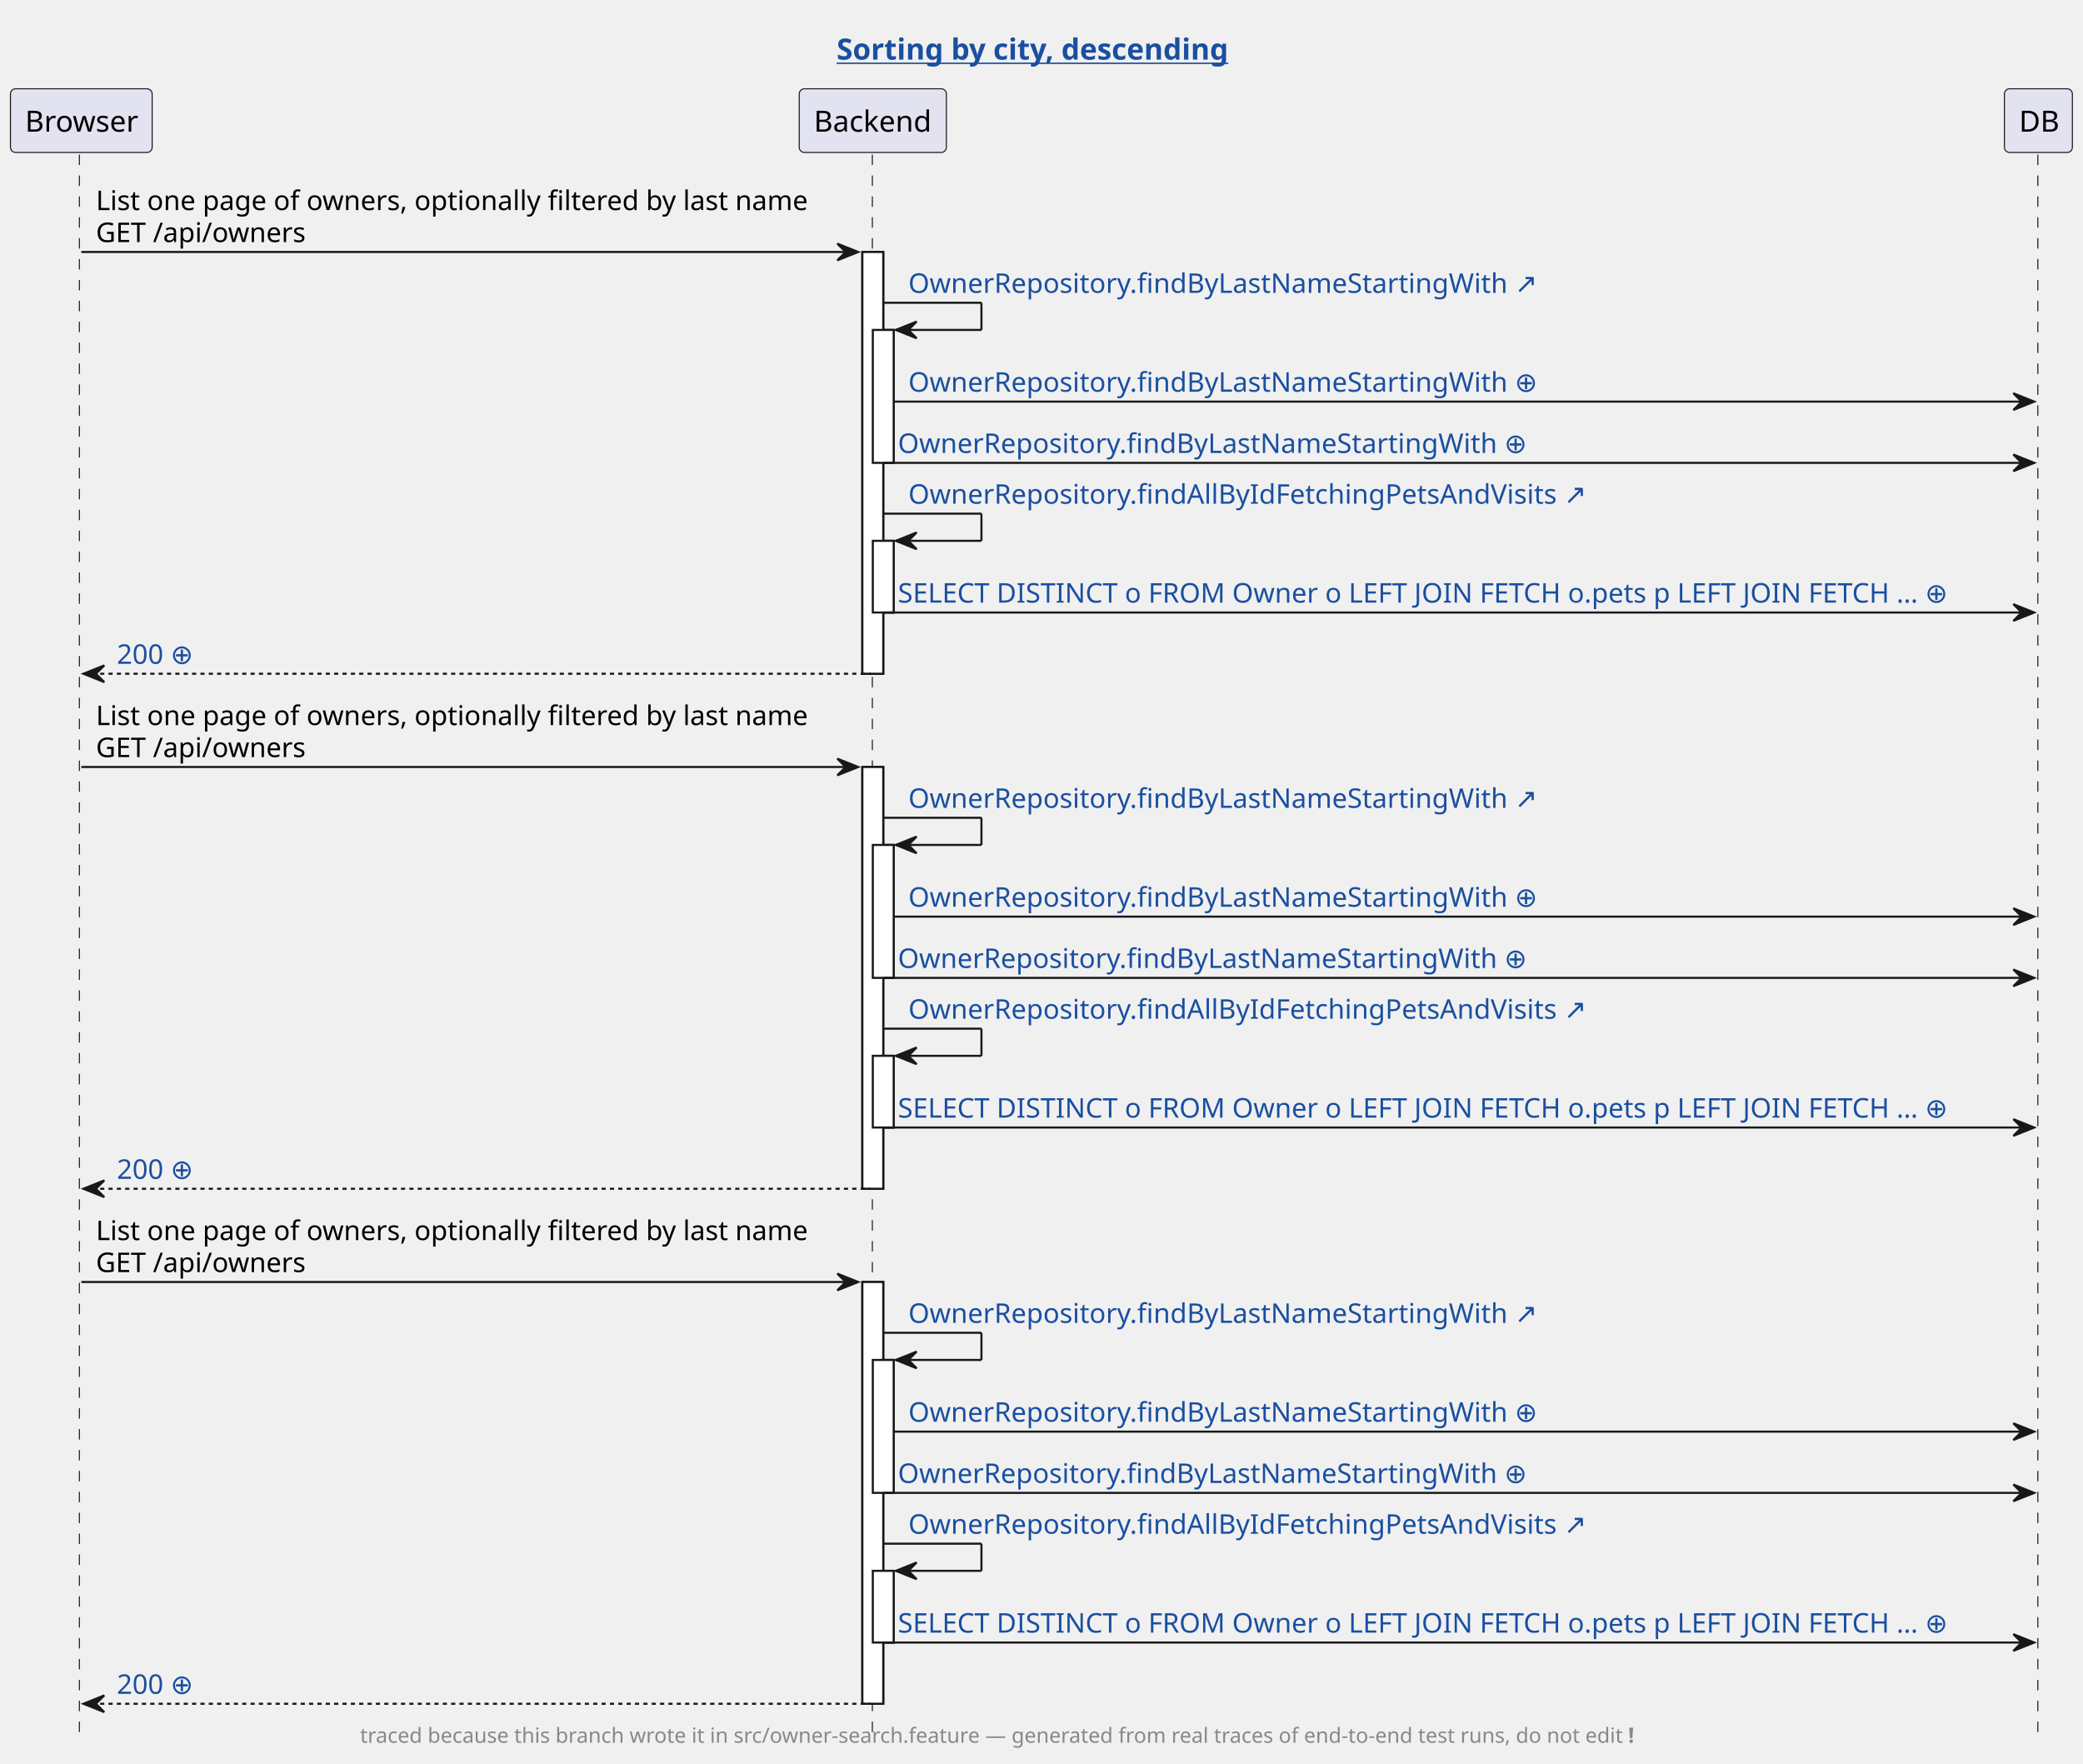
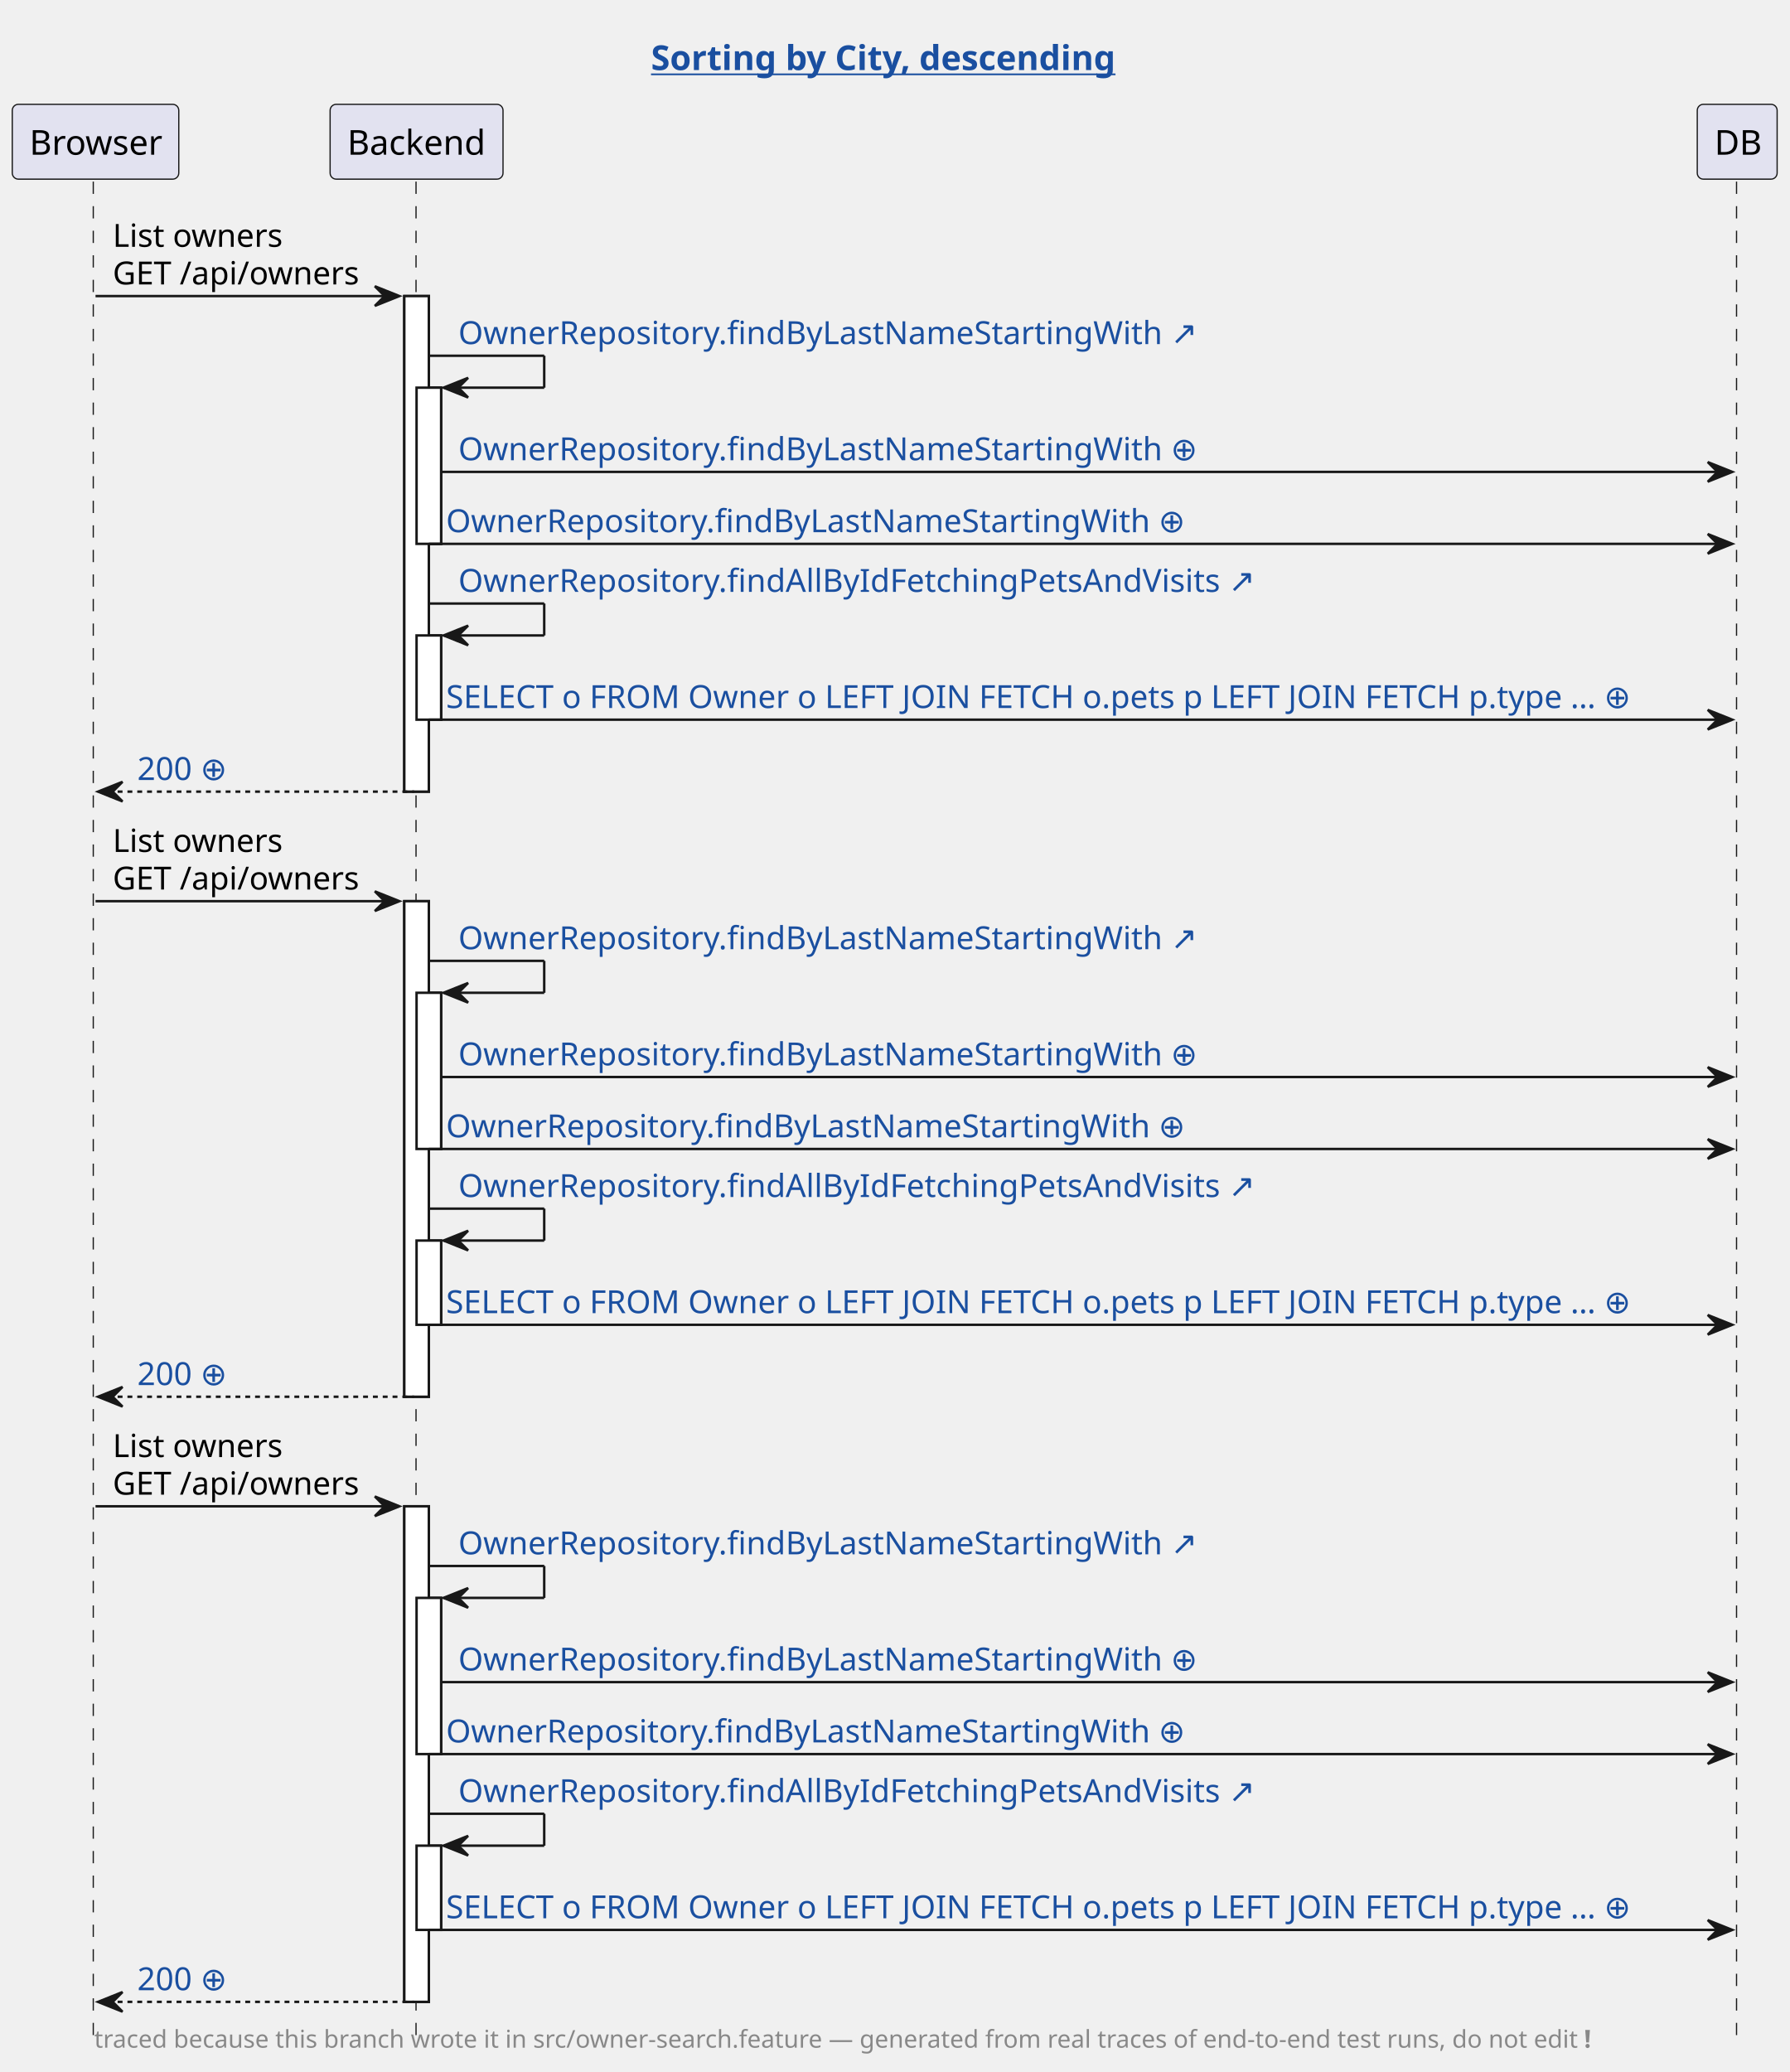
- <svg xmlns="http://www.w3.org/2000/svg" xmlns:xlink="http://www.w3.org/1999/xlink" contentStyleType="text/css" data-diagram-type="SEQUENCE" height="844px" preserveAspectRatio="none" style="width:997px;height:844px;background:#FFFFFF;" version="1.1" viewBox="0 0 997 844" width="997px" zoomAndPan="magnify">
+ <svg xmlns="http://www.w3.org/2000/svg" xmlns:xlink="http://www.w3.org/1999/xlink" contentStyleType="text/css" data-diagram-type="SEQUENCE" height="844px" preserveAspectRatio="none" style="width:729px;height:844px;background:#FFFFFF;" version="1.1" viewBox="0 0 729 844" width="729px" zoomAndPan="magnify">
  <defs />
  <g>
    <a href="src://petclinic-test/src/owner-search.feature:38" target="_top" title="Click to open the test" xlink:actuate="onRequest" xlink:href="src://petclinic-test/src/owner-search.feature:38" xlink:show="new" xlink:title="Click to open the test" xlink:type="simple">
-       <text fill="#1A4FA0" font-family="sans-serif" font-size="14" font-weight="bold" lengthAdjust="spacing" text-decoration="underline" textLength="195.043" x="400.44" y="28.535">Sorting by city, descending</text>
+       <text fill="#1A4FA0" font-family="sans-serif" font-size="14" font-weight="bold" lengthAdjust="spacing" text-decoration="underline" textLength="197.565" x="265.206" y="28.535">Sorting by City, descending</text>
    </a>
    <g>
-       <rect fill="#FFFFFF" height="201.863" style="stroke:#181818;stroke-width:1;" width="10" x="412.757" y="120.598" />
-     </g>
-     <g>
-       <rect fill="#FFFFFF" height="63.621" style="stroke:#181818;stroke-width:1;" width="10" x="417.757" y="157.908" />
-     </g>
-     <g>
-       <rect fill="#FFFFFF" height="34.31" style="stroke:#181818;stroke-width:1;" width="10" x="417.757" y="258.84" />
-     </g>
-     <g>
-       <rect fill="#FFFFFF" height="201.863" style="stroke:#181818;stroke-width:1;" width="10" x="412.757" y="367.082" />
-     </g>
-     <g>
-       <rect fill="#FFFFFF" height="63.621" style="stroke:#181818;stroke-width:1;" width="10" x="417.757" y="404.393" />
-     </g>
-     <g>
-       <rect fill="#FFFFFF" height="34.31" style="stroke:#181818;stroke-width:1;" width="10" x="417.757" y="505.324" />
-     </g>
-     <g>
-       <rect fill="#FFFFFF" height="201.863" style="stroke:#181818;stroke-width:1;" width="10" x="412.757" y="613.566" />
-     </g>
-     <g>
-       <rect fill="#FFFFFF" height="63.621" style="stroke:#181818;stroke-width:1;" width="10" x="417.757" y="650.877" />
-     </g>
-     <g>
-       <rect fill="#FFFFFF" height="34.31" style="stroke:#181818;stroke-width:1;" width="10" x="417.757" y="751.809" />
+       <rect fill="#FFFFFF" height="201.863" style="stroke:#181818;stroke-width:1;" width="10" x="164.703" y="120.598" />
+     </g>
+     <g>
+       <rect fill="#FFFFFF" height="63.621" style="stroke:#181818;stroke-width:1;" width="10" x="169.703" y="157.908" />
+     </g>
+     <g>
+       <rect fill="#FFFFFF" height="34.31" style="stroke:#181818;stroke-width:1;" width="10" x="169.703" y="258.84" />
+     </g>
+     <g>
+       <rect fill="#FFFFFF" height="201.863" style="stroke:#181818;stroke-width:1;" width="10" x="164.703" y="367.082" />
+     </g>
+     <g>
+       <rect fill="#FFFFFF" height="63.621" style="stroke:#181818;stroke-width:1;" width="10" x="169.703" y="404.393" />
+     </g>
+     <g>
+       <rect fill="#FFFFFF" height="34.31" style="stroke:#181818;stroke-width:1;" width="10" x="169.703" y="505.324" />
+     </g>
+     <g>
+       <rect fill="#FFFFFF" height="201.863" style="stroke:#181818;stroke-width:1;" width="10" x="164.703" y="613.566" />
+     </g>
+     <g>
+       <rect fill="#FFFFFF" height="63.621" style="stroke:#181818;stroke-width:1;" width="10" x="169.703" y="650.877" />
+     </g>
+     <g>
+       <rect fill="#FFFFFF" height="34.31" style="stroke:#181818;stroke-width:1;" width="10" x="169.703" y="751.809" />
    </g>
    <g class="participant-lifeline" data-entity-uid="part1" data-qualified-name="Browser" id="part1-lifeline">
      <g>
        <rect fill="#000000" fill-opacity="0" height="759.453" width="8" x="34.916" y="73.977" />
        <line style="stroke:#181818;stroke-width:0.5;stroke-dasharray:5,5;" x1="38" x2="38" y1="73.977" y2="833.43" />
      </g>
    </g>
    <g class="participant-lifeline" data-entity-uid="part2" data-qualified-name="Backend" id="part2-lifeline">
      <g>
-         <rect fill="#000000" fill-opacity="0" height="759.453" width="8" x="413.757" y="73.977" />
-         <line style="stroke:#181818;stroke-width:0.5;stroke-dasharray:5,5;" x1="417.538" x2="417.538" y1="73.977" y2="833.43" />
+         <rect fill="#000000" fill-opacity="0" height="759.453" width="8" x="165.703" y="73.977" />
+         <line style="stroke:#181818;stroke-width:0.5;stroke-dasharray:5,5;" x1="169.484" x2="169.484" y1="73.977" y2="833.43" />
      </g>
    </g>
    <g class="participant-lifeline" data-entity-uid="part3" data-qualified-name="DB" id="part3-lifeline">
      <g>
-         <rect fill="#000000" fill-opacity="0" height="759.453" width="8" x="971.654" y="73.977" />
-         <line style="stroke:#181818;stroke-width:0.5;stroke-dasharray:5,5;" x1="975.385" x2="975.385" y1="73.977" y2="833.43" />
+         <rect fill="#000000" fill-opacity="0" height="759.453" width="8" x="703.707" y="73.977" />
+         <line style="stroke:#181818;stroke-width:0.5;stroke-dasharray:5,5;" x1="707.438" x2="707.438" y1="73.977" y2="833.43" />
      </g>
    </g>
    <g class="participant participant-head" data-entity-uid="part1" data-qualified-name="Browser" id="part1-head">
      <rect fill="#E2E2F0" height="30.488" rx="2.5" ry="2.5" style="stroke:#181818;stroke-width:0.5;" width="67.833" x="5" y="42.488" />
      <text fill="#000000" font-family="sans-serif" font-size="14" lengthAdjust="spacing" textLength="53.833" x="12" y="63.023">Browser</text>
    </g>
    <g class="participant participant-head" data-entity-uid="part2" data-qualified-name="Backend" id="part2-head">
-       <rect fill="#E2E2F0" height="30.488" rx="2.5" ry="2.5" style="stroke:#181818;stroke-width:0.5;" width="70.438" x="382.538" y="42.488" />
-       <text fill="#000000" font-family="sans-serif" font-size="14" lengthAdjust="spacing" textLength="56.438" x="389.538" y="63.023">Backend</text>
+       <rect fill="#E2E2F0" height="30.488" rx="2.5" ry="2.5" style="stroke:#181818;stroke-width:0.5;" width="70.438" x="134.484" y="42.488" />
+       <text fill="#000000" font-family="sans-serif" font-size="14" lengthAdjust="spacing" textLength="56.438" x="141.484" y="63.023">Backend</text>
    </g>
    <g class="participant participant-head" data-entity-uid="part3" data-qualified-name="DB" id="part3-head">
-       <rect fill="#E2E2F0" height="30.488" rx="2.5" ry="2.5" style="stroke:#181818;stroke-width:0.5;" width="32.539" x="959.385" y="42.488" />
-       <text fill="#000000" font-family="sans-serif" font-size="14" lengthAdjust="spacing" textLength="18.539" x="966.385" y="63.023">DB</text>
-     </g>
-     <g>
-       <rect fill="#FFFFFF" height="201.863" style="stroke:#181818;stroke-width:1;" width="10" x="412.757" y="120.598" />
-     </g>
-     <g>
-       <rect fill="#FFFFFF" height="63.621" style="stroke:#181818;stroke-width:1;" width="10" x="417.757" y="157.908" />
-     </g>
-     <g>
-       <rect fill="#FFFFFF" height="34.31" style="stroke:#181818;stroke-width:1;" width="10" x="417.757" y="258.84" />
-     </g>
-     <g>
-       <rect fill="#FFFFFF" height="201.863" style="stroke:#181818;stroke-width:1;" width="10" x="412.757" y="367.082" />
-     </g>
-     <g>
-       <rect fill="#FFFFFF" height="63.621" style="stroke:#181818;stroke-width:1;" width="10" x="417.757" y="404.393" />
-     </g>
-     <g>
-       <rect fill="#FFFFFF" height="34.31" style="stroke:#181818;stroke-width:1;" width="10" x="417.757" y="505.324" />
-     </g>
-     <g>
-       <rect fill="#FFFFFF" height="201.863" style="stroke:#181818;stroke-width:1;" width="10" x="412.757" y="613.566" />
-     </g>
-     <g>
-       <rect fill="#FFFFFF" height="63.621" style="stroke:#181818;stroke-width:1;" width="10" x="417.757" y="650.877" />
-     </g>
-     <g>
-       <rect fill="#FFFFFF" height="34.31" style="stroke:#181818;stroke-width:1;" width="10" x="417.757" y="751.809" />
+       <rect fill="#E2E2F0" height="30.488" rx="2.5" ry="2.5" style="stroke:#181818;stroke-width:0.5;" width="32.539" x="691.438" y="42.488" />
+       <text fill="#000000" font-family="sans-serif" font-size="14" lengthAdjust="spacing" textLength="18.539" x="698.438" y="63.023">DB</text>
+     </g>
+     <g>
+       <rect fill="#FFFFFF" height="201.863" style="stroke:#181818;stroke-width:1;" width="10" x="164.703" y="120.598" />
+     </g>
+     <g>
+       <rect fill="#FFFFFF" height="63.621" style="stroke:#181818;stroke-width:1;" width="10" x="169.703" y="157.908" />
+     </g>
+     <g>
+       <rect fill="#FFFFFF" height="34.31" style="stroke:#181818;stroke-width:1;" width="10" x="169.703" y="258.84" />
+     </g>
+     <g>
+       <rect fill="#FFFFFF" height="201.863" style="stroke:#181818;stroke-width:1;" width="10" x="164.703" y="367.082" />
+     </g>
+     <g>
+       <rect fill="#FFFFFF" height="63.621" style="stroke:#181818;stroke-width:1;" width="10" x="169.703" y="404.393" />
+     </g>
+     <g>
+       <rect fill="#FFFFFF" height="34.31" style="stroke:#181818;stroke-width:1;" width="10" x="169.703" y="505.324" />
+     </g>
+     <g>
+       <rect fill="#FFFFFF" height="201.863" style="stroke:#181818;stroke-width:1;" width="10" x="164.703" y="613.566" />
+     </g>
+     <g>
+       <rect fill="#FFFFFF" height="63.621" style="stroke:#181818;stroke-width:1;" width="10" x="169.703" y="650.877" />
+     </g>
+     <g>
+       <rect fill="#FFFFFF" height="34.31" style="stroke:#181818;stroke-width:1;" width="10" x="169.703" y="751.809" />
    </g>
    <g class="message" data-entity-1="part1" data-entity-2="part2" id="msg1">
-       <polygon fill="#181818" points="400.757,116.598,410.757,120.598,400.757,124.598,404.757,120.598" style="stroke:#181818;stroke-width:1;" />
-       <line style="stroke:#181818;stroke-width:1;" x1="38.916" x2="406.757" y1="120.598" y2="120.598" />
-       <text fill="#000000" font-family="sans-serif" font-size="13" lengthAdjust="spacing" textLength="354.84" x="45.916" y="100.545">List one page of owners, optionally filtered by last name</text>
+       <polygon fill="#181818" points="152.703,116.598,162.703,120.598,152.703,124.598,156.703,120.598" style="stroke:#181818;stroke-width:1;" />
+       <line style="stroke:#181818;stroke-width:1;" x1="38.916" x2="158.703" y1="120.598" y2="120.598" />
+       <text fill="#000000" font-family="sans-serif" font-size="13" lengthAdjust="spacing" textLength="71.551" x="45.916" y="100.545">List owners</text>
      <text fill="#000000" font-family="sans-serif" font-size="13" lengthAdjust="spacing" textLength="106.787" x="45.916" y="115.856">GET /api/owners</text>
    </g>
    <g class="message" data-entity-1="part2" data-entity-2="part2" id="msg2">
-       <line style="stroke:#181818;stroke-width:1;" x1="422.757" x2="469.757" y1="144.908" y2="144.908" />
-       <line style="stroke:#181818;stroke-width:1;" x1="469.757" x2="469.757" y1="144.908" y2="157.908" />
-       <line style="stroke:#181818;stroke-width:1;" x1="428.757" x2="469.757" y1="157.908" y2="157.908" />
-       <polygon fill="#181818" points="438.757,153.908,428.757,157.908,438.757,161.908,434.757,157.908" style="stroke:#181818;stroke-width:1;" />
+       <line style="stroke:#181818;stroke-width:1;" x1="174.703" x2="221.703" y1="144.908" y2="144.908" />
+       <line style="stroke:#181818;stroke-width:1;" x1="221.703" x2="221.703" y1="144.908" y2="157.908" />
+       <line style="stroke:#181818;stroke-width:1;" x1="180.703" x2="221.703" y1="157.908" y2="157.908" />
+       <polygon fill="#181818" points="190.703,153.908,180.703,157.908,190.703,161.908,186.703,157.908" style="stroke:#181818;stroke-width:1;" />
      <a href="src://petclinic-backend/src/main/java/victor/training/petclinic/repository/OwnerRepository.java:15" target="_top" title="Click to open OwnerRepository.findByLastNameStartingWith" xlink:actuate="onRequest" xlink:href="src://petclinic-backend/src/main/java/victor/training/petclinic/repository/OwnerRepository.java:15" xlink:show="new" xlink:title="Click to open OwnerRepository.findByLastNameStartingWith" xlink:type="simple">
-         <text fill="#1A4FA0" font-family="sans-serif" font-size="13" lengthAdjust="spacing" textLength="306.731" x="434.757" y="140.166">OwnerRepository.findByLastNameStartingWith ↗</text>
+         <text fill="#1A4FA0" font-family="sans-serif" font-size="13" lengthAdjust="spacing" textLength="306.731" x="186.703" y="140.166">OwnerRepository.findByLastNameStartingWith ↗</text>
      </a>
    </g>
    <g class="message" data-entity-1="part2" data-entity-2="part3" id="msg3">
-       <polygon fill="#181818" points="963.654,188.219,973.654,192.219,963.654,196.219,967.654,192.219" style="stroke:#181818;stroke-width:1;" />
-       <line style="stroke:#181818;stroke-width:1;" x1="427.757" x2="969.654" y1="192.219" y2="192.219" />
+       <polygon fill="#181818" points="695.707,188.219,705.707,192.219,695.707,196.219,699.707,192.219" style="stroke:#181818;stroke-width:1;" />
+       <line style="stroke:#181818;stroke-width:1;" x1="179.703" x2="701.707" y1="192.219" y2="192.219" />
      <a href="genseq://06lhb5c" target="_top" title="Click for the statement behind this call" xlink:actuate="onRequest" xlink:href="genseq://06lhb5c" xlink:show="new" xlink:title="Click for the statement behind this call" xlink:type="simple">
-         <text fill="#1A4FA0" font-family="sans-serif" font-size="13" lengthAdjust="spacing" textLength="303.139" x="434.757" y="187.477">OwnerRepository.findByLastNameStartingWith ⊕</text>
+         <text fill="#1A4FA0" font-family="sans-serif" font-size="13" lengthAdjust="spacing" textLength="303.139" x="186.703" y="187.477">OwnerRepository.findByLastNameStartingWith ⊕</text>
      </a>
    </g>
    <g class="message" data-entity-1="part2" data-entity-2="part3" id="msg4">
-       <polygon fill="#181818" points="963.654,217.529,973.654,221.529,963.654,225.529,967.654,221.529" style="stroke:#181818;stroke-width:1;" />
-       <line style="stroke:#181818;stroke-width:1;" x1="422.757" x2="969.654" y1="221.529" y2="221.529" />
+       <polygon fill="#181818" points="695.707,217.529,705.707,221.529,695.707,225.529,699.707,221.529" style="stroke:#181818;stroke-width:1;" />
+       <line style="stroke:#181818;stroke-width:1;" x1="174.703" x2="701.707" y1="221.529" y2="221.529" />
      <a href="genseq://0rcs8yy" target="_top" title="Click for the statement behind this call" xlink:actuate="onRequest" xlink:href="genseq://0rcs8yy" xlink:show="new" xlink:title="Click for the statement behind this call" xlink:type="simple">
-         <text fill="#1A4FA0" font-family="sans-serif" font-size="13" lengthAdjust="spacing" textLength="303.139" x="429.757" y="216.787">OwnerRepository.findByLastNameStartingWith ⊕</text>
+         <text fill="#1A4FA0" font-family="sans-serif" font-size="13" lengthAdjust="spacing" textLength="303.139" x="181.703" y="216.787">OwnerRepository.findByLastNameStartingWith ⊕</text>
      </a>
    </g>
    <g class="message" data-entity-1="part2" data-entity-2="part2" id="msg5">
-       <line style="stroke:#181818;stroke-width:1;" x1="422.757" x2="469.757" y1="245.84" y2="245.84" />
-       <line style="stroke:#181818;stroke-width:1;" x1="469.757" x2="469.757" y1="245.84" y2="258.84" />
-       <line style="stroke:#181818;stroke-width:1;" x1="428.757" x2="469.757" y1="258.84" y2="258.84" />
-       <polygon fill="#181818" points="438.757,254.84,428.757,258.84,438.757,262.84,434.757,258.84" style="stroke:#181818;stroke-width:1;" />
-       <a href="src://petclinic-backend/src/main/java/victor/training/petclinic/repository/OwnerRepository.java:24" target="_top" title="Click to open OwnerRepository.findAllByIdFetchingPetsAndVisits" xlink:actuate="onRequest" xlink:href="src://petclinic-backend/src/main/java/victor/training/petclinic/repository/OwnerRepository.java:24" xlink:show="new" xlink:title="Click to open OwnerRepository.findAllByIdFetchingPetsAndVisits" xlink:type="simple">
-         <text fill="#1A4FA0" font-family="sans-serif" font-size="13" lengthAdjust="spacing" textLength="335.416" x="434.757" y="241.098">OwnerRepository.findAllByIdFetchingPetsAndVisits ↗</text>
+       <line style="stroke:#181818;stroke-width:1;" x1="174.703" x2="221.703" y1="245.84" y2="245.84" />
+       <line style="stroke:#181818;stroke-width:1;" x1="221.703" x2="221.703" y1="245.84" y2="258.84" />
+       <line style="stroke:#181818;stroke-width:1;" x1="180.703" x2="221.703" y1="258.84" y2="258.84" />
+       <polygon fill="#181818" points="190.703,254.84,180.703,258.84,190.703,262.84,186.703,258.84" style="stroke:#181818;stroke-width:1;" />
+       <a href="src://petclinic-backend/src/main/java/victor/training/petclinic/repository/OwnerRepository.java:26" target="_top" title="Click to open OwnerRepository.findAllByIdFetchingPetsAndVisits" xlink:actuate="onRequest" xlink:href="src://petclinic-backend/src/main/java/victor/training/petclinic/repository/OwnerRepository.java:26" xlink:show="new" xlink:title="Click to open OwnerRepository.findAllByIdFetchingPetsAndVisits" xlink:type="simple">
+         <text fill="#1A4FA0" font-family="sans-serif" font-size="13" lengthAdjust="spacing" textLength="335.416" x="186.703" y="241.098">OwnerRepository.findAllByIdFetchingPetsAndVisits ↗</text>
      </a>
    </g>
    <g class="message" data-entity-1="part2" data-entity-2="part3" id="msg6">
-       <polygon fill="#181818" points="963.654,289.15,973.654,293.15,963.654,297.15,967.654,293.15" style="stroke:#181818;stroke-width:1;" />
-       <line style="stroke:#181818;stroke-width:1;" x1="422.757" x2="969.654" y1="293.15" y2="293.15" />
-       <a href="genseq://1cn3tpo" target="_top" title="Click for the statement behind this call" xlink:actuate="onRequest" xlink:href="genseq://1cn3tpo" xlink:show="new" xlink:title="Click for the statement behind this call" xlink:type="simple">
-         <text fill="#1A4FA0" font-family="sans-serif" font-size="13" lengthAdjust="spacing" textLength="523.898" x="429.757" y="288.408">SELECT DISTINCT o FROM Owner o LEFT JOIN FETCH o.pets p LEFT JOIN FETCH … ⊕</text>
+       <polygon fill="#181818" points="695.707,289.15,705.707,293.15,695.707,297.15,699.707,293.15" style="stroke:#181818;stroke-width:1;" />
+       <line style="stroke:#181818;stroke-width:1;" x1="174.703" x2="701.707" y1="293.15" y2="293.15" />
+       <a href="genseq://075m496" target="_top" title="Click for the statement behind this call" xlink:actuate="onRequest" xlink:href="genseq://075m496" xlink:show="new" xlink:title="Click for the statement behind this call" xlink:type="simple">
+         <text fill="#1A4FA0" font-family="sans-serif" font-size="13" lengthAdjust="spacing" textLength="504.004" x="181.703" y="288.408">SELECT o FROM Owner o LEFT JOIN FETCH o.pets p LEFT JOIN FETCH p.type … ⊕</text>
      </a>
    </g>
    <g class="message" data-entity-1="part2" data-entity-2="part1" id="msg7">
      <polygon fill="#181818" points="49.916,318.461,39.916,322.461,49.916,326.461,45.916,322.461" style="stroke:#181818;stroke-width:1;" />
-       <line style="stroke:#181818;stroke-width:1;stroke-dasharray:2,2;" x1="43.916" x2="416.757" y1="322.461" y2="322.461" />
-       <a href="genseq://063qnos" target="_top" title="Click for this call’s JSON body" xlink:actuate="onRequest" xlink:href="genseq://063qnos" xlink:show="new" xlink:title="Click for this call’s JSON body" xlink:type="simple">
+       <line style="stroke:#181818;stroke-width:1;stroke-dasharray:2,2;" x1="43.916" x2="168.703" y1="322.461" y2="322.461" />
+       <a href="genseq://0zske0a" target="_top" title="Click for this call’s JSON body" xlink:actuate="onRequest" xlink:href="genseq://0zske0a" xlink:show="new" xlink:title="Click for this call’s JSON body" xlink:type="simple">
        <text fill="#1A4FA0" font-family="sans-serif" font-size="13" lengthAdjust="spacing" textLength="38.181" x="55.916" y="317.719">200 ⊕</text>
      </a>
    </g>
    <g class="message" data-entity-1="part1" data-entity-2="part2" id="msg8">
-       <polygon fill="#181818" points="400.757,363.082,410.757,367.082,400.757,371.082,404.757,367.082" style="stroke:#181818;stroke-width:1;" />
-       <line style="stroke:#181818;stroke-width:1;" x1="38.916" x2="406.757" y1="367.082" y2="367.082" />
-       <text fill="#000000" font-family="sans-serif" font-size="13" lengthAdjust="spacing" textLength="354.84" x="45.916" y="347.029">List one page of owners, optionally filtered by last name</text>
+       <polygon fill="#181818" points="152.703,363.082,162.703,367.082,152.703,371.082,156.703,367.082" style="stroke:#181818;stroke-width:1;" />
+       <line style="stroke:#181818;stroke-width:1;" x1="38.916" x2="158.703" y1="367.082" y2="367.082" />
+       <text fill="#000000" font-family="sans-serif" font-size="13" lengthAdjust="spacing" textLength="71.551" x="45.916" y="347.029">List owners</text>
      <text fill="#000000" font-family="sans-serif" font-size="13" lengthAdjust="spacing" textLength="106.787" x="45.916" y="362.34">GET /api/owners</text>
    </g>
    <g class="message" data-entity-1="part2" data-entity-2="part2" id="msg9">
-       <line style="stroke:#181818;stroke-width:1;" x1="422.757" x2="469.757" y1="391.393" y2="391.393" />
-       <line style="stroke:#181818;stroke-width:1;" x1="469.757" x2="469.757" y1="391.393" y2="404.393" />
-       <line style="stroke:#181818;stroke-width:1;" x1="428.757" x2="469.757" y1="404.393" y2="404.393" />
-       <polygon fill="#181818" points="438.757,400.393,428.757,404.393,438.757,408.393,434.757,404.393" style="stroke:#181818;stroke-width:1;" />
+       <line style="stroke:#181818;stroke-width:1;" x1="174.703" x2="221.703" y1="391.393" y2="391.393" />
+       <line style="stroke:#181818;stroke-width:1;" x1="221.703" x2="221.703" y1="391.393" y2="404.393" />
+       <line style="stroke:#181818;stroke-width:1;" x1="180.703" x2="221.703" y1="404.393" y2="404.393" />
+       <polygon fill="#181818" points="190.703,400.393,180.703,404.393,190.703,408.393,186.703,404.393" style="stroke:#181818;stroke-width:1;" />
      <a href="src://petclinic-backend/src/main/java/victor/training/petclinic/repository/OwnerRepository.java:15" target="_top" title="Click to open OwnerRepository.findByLastNameStartingWith" xlink:actuate="onRequest" xlink:href="src://petclinic-backend/src/main/java/victor/training/petclinic/repository/OwnerRepository.java:15" xlink:show="new" xlink:title="Click to open OwnerRepository.findByLastNameStartingWith" xlink:type="simple">
-         <text fill="#1A4FA0" font-family="sans-serif" font-size="13" lengthAdjust="spacing" textLength="306.731" x="434.757" y="386.65">OwnerRepository.findByLastNameStartingWith ↗</text>
+         <text fill="#1A4FA0" font-family="sans-serif" font-size="13" lengthAdjust="spacing" textLength="306.731" x="186.703" y="386.65">OwnerRepository.findByLastNameStartingWith ↗</text>
      </a>
    </g>
    <g class="message" data-entity-1="part2" data-entity-2="part3" id="msg10">
-       <polygon fill="#181818" points="963.654,434.703,973.654,438.703,963.654,442.703,967.654,438.703" style="stroke:#181818;stroke-width:1;" />
-       <line style="stroke:#181818;stroke-width:1;" x1="427.757" x2="969.654" y1="438.703" y2="438.703" />
+       <polygon fill="#181818" points="695.707,434.703,705.707,438.703,695.707,442.703,699.707,438.703" style="stroke:#181818;stroke-width:1;" />
+       <line style="stroke:#181818;stroke-width:1;" x1="179.703" x2="701.707" y1="438.703" y2="438.703" />
      <a href="genseq://1vgs1oi" target="_top" title="Click for the statement behind this call" xlink:actuate="onRequest" xlink:href="genseq://1vgs1oi" xlink:show="new" xlink:title="Click for the statement behind this call" xlink:type="simple">
-         <text fill="#1A4FA0" font-family="sans-serif" font-size="13" lengthAdjust="spacing" textLength="303.139" x="434.757" y="433.961">OwnerRepository.findByLastNameStartingWith ⊕</text>
+         <text fill="#1A4FA0" font-family="sans-serif" font-size="13" lengthAdjust="spacing" textLength="303.139" x="186.703" y="433.961">OwnerRepository.findByLastNameStartingWith ⊕</text>
      </a>
    </g>
    <g class="message" data-entity-1="part2" data-entity-2="part3" id="msg11">
-       <polygon fill="#181818" points="963.654,464.014,973.654,468.014,963.654,472.014,967.654,468.014" style="stroke:#181818;stroke-width:1;" />
-       <line style="stroke:#181818;stroke-width:1;" x1="422.757" x2="969.654" y1="468.014" y2="468.014" />
+       <polygon fill="#181818" points="695.707,464.014,705.707,468.014,695.707,472.014,699.707,468.014" style="stroke:#181818;stroke-width:1;" />
+       <line style="stroke:#181818;stroke-width:1;" x1="174.703" x2="701.707" y1="468.014" y2="468.014" />
      <a href="genseq://0rcs8yy" target="_top" title="Click for the statement behind this call" xlink:actuate="onRequest" xlink:href="genseq://0rcs8yy" xlink:show="new" xlink:title="Click for the statement behind this call" xlink:type="simple">
-         <text fill="#1A4FA0" font-family="sans-serif" font-size="13" lengthAdjust="spacing" textLength="303.139" x="429.757" y="463.272">OwnerRepository.findByLastNameStartingWith ⊕</text>
+         <text fill="#1A4FA0" font-family="sans-serif" font-size="13" lengthAdjust="spacing" textLength="303.139" x="181.703" y="463.272">OwnerRepository.findByLastNameStartingWith ⊕</text>
      </a>
    </g>
    <g class="message" data-entity-1="part2" data-entity-2="part2" id="msg12">
-       <line style="stroke:#181818;stroke-width:1;" x1="422.757" x2="469.757" y1="492.324" y2="492.324" />
-       <line style="stroke:#181818;stroke-width:1;" x1="469.757" x2="469.757" y1="492.324" y2="505.324" />
-       <line style="stroke:#181818;stroke-width:1;" x1="428.757" x2="469.757" y1="505.324" y2="505.324" />
-       <polygon fill="#181818" points="438.757,501.324,428.757,505.324,438.757,509.324,434.757,505.324" style="stroke:#181818;stroke-width:1;" />
-       <a href="src://petclinic-backend/src/main/java/victor/training/petclinic/repository/OwnerRepository.java:24" target="_top" title="Click to open OwnerRepository.findAllByIdFetchingPetsAndVisits" xlink:actuate="onRequest" xlink:href="src://petclinic-backend/src/main/java/victor/training/petclinic/repository/OwnerRepository.java:24" xlink:show="new" xlink:title="Click to open OwnerRepository.findAllByIdFetchingPetsAndVisits" xlink:type="simple">
-         <text fill="#1A4FA0" font-family="sans-serif" font-size="13" lengthAdjust="spacing" textLength="335.416" x="434.757" y="487.582">OwnerRepository.findAllByIdFetchingPetsAndVisits ↗</text>
+       <line style="stroke:#181818;stroke-width:1;" x1="174.703" x2="221.703" y1="492.324" y2="492.324" />
+       <line style="stroke:#181818;stroke-width:1;" x1="221.703" x2="221.703" y1="492.324" y2="505.324" />
+       <line style="stroke:#181818;stroke-width:1;" x1="180.703" x2="221.703" y1="505.324" y2="505.324" />
+       <polygon fill="#181818" points="190.703,501.324,180.703,505.324,190.703,509.324,186.703,505.324" style="stroke:#181818;stroke-width:1;" />
+       <a href="src://petclinic-backend/src/main/java/victor/training/petclinic/repository/OwnerRepository.java:26" target="_top" title="Click to open OwnerRepository.findAllByIdFetchingPetsAndVisits" xlink:actuate="onRequest" xlink:href="src://petclinic-backend/src/main/java/victor/training/petclinic/repository/OwnerRepository.java:26" xlink:show="new" xlink:title="Click to open OwnerRepository.findAllByIdFetchingPetsAndVisits" xlink:type="simple">
+         <text fill="#1A4FA0" font-family="sans-serif" font-size="13" lengthAdjust="spacing" textLength="335.416" x="186.703" y="487.582">OwnerRepository.findAllByIdFetchingPetsAndVisits ↗</text>
      </a>
    </g>
    <g class="message" data-entity-1="part2" data-entity-2="part3" id="msg13">
-       <polygon fill="#181818" points="963.654,535.635,973.654,539.635,963.654,543.635,967.654,539.635" style="stroke:#181818;stroke-width:1;" />
-       <line style="stroke:#181818;stroke-width:1;" x1="422.757" x2="969.654" y1="539.635" y2="539.635" />
-       <a href="genseq://1ymvmnp" target="_top" title="Click for the statement behind this call" xlink:actuate="onRequest" xlink:href="genseq://1ymvmnp" xlink:show="new" xlink:title="Click for the statement behind this call" xlink:type="simple">
-         <text fill="#1A4FA0" font-family="sans-serif" font-size="13" lengthAdjust="spacing" textLength="523.898" x="429.757" y="534.893">SELECT DISTINCT o FROM Owner o LEFT JOIN FETCH o.pets p LEFT JOIN FETCH … ⊕</text>
+       <polygon fill="#181818" points="695.707,535.635,705.707,539.635,695.707,543.635,699.707,539.635" style="stroke:#181818;stroke-width:1;" />
+       <line style="stroke:#181818;stroke-width:1;" x1="174.703" x2="701.707" y1="539.635" y2="539.635" />
+       <a href="genseq://0osklar" target="_top" title="Click for the statement behind this call" xlink:actuate="onRequest" xlink:href="genseq://0osklar" xlink:show="new" xlink:title="Click for the statement behind this call" xlink:type="simple">
+         <text fill="#1A4FA0" font-family="sans-serif" font-size="13" lengthAdjust="spacing" textLength="504.004" x="181.703" y="534.893">SELECT o FROM Owner o LEFT JOIN FETCH o.pets p LEFT JOIN FETCH p.type … ⊕</text>
      </a>
    </g>
    <g class="message" data-entity-1="part2" data-entity-2="part1" id="msg14">
      <polygon fill="#181818" points="49.916,564.945,39.916,568.945,49.916,572.945,45.916,568.945" style="stroke:#181818;stroke-width:1;" />
-       <line style="stroke:#181818;stroke-width:1;stroke-dasharray:2,2;" x1="43.916" x2="416.757" y1="568.945" y2="568.945" />
-       <a href="genseq://1539r2o" target="_top" title="Click for this call’s JSON body" xlink:actuate="onRequest" xlink:href="genseq://1539r2o" xlink:show="new" xlink:title="Click for this call’s JSON body" xlink:type="simple">
+       <line style="stroke:#181818;stroke-width:1;stroke-dasharray:2,2;" x1="43.916" x2="168.703" y1="568.945" y2="568.945" />
+       <a href="genseq://0oum2s9" target="_top" title="Click for this call’s JSON body" xlink:actuate="onRequest" xlink:href="genseq://0oum2s9" xlink:show="new" xlink:title="Click for this call’s JSON body" xlink:type="simple">
        <text fill="#1A4FA0" font-family="sans-serif" font-size="13" lengthAdjust="spacing" textLength="38.181" x="55.916" y="564.203">200 ⊕</text>
      </a>
    </g>
    <g class="message" data-entity-1="part1" data-entity-2="part2" id="msg15">
-       <polygon fill="#181818" points="400.757,609.566,410.757,613.566,400.757,617.566,404.757,613.566" style="stroke:#181818;stroke-width:1;" />
-       <line style="stroke:#181818;stroke-width:1;" x1="38.916" x2="406.757" y1="613.566" y2="613.566" />
-       <text fill="#000000" font-family="sans-serif" font-size="13" lengthAdjust="spacing" textLength="354.84" x="45.916" y="593.514">List one page of owners, optionally filtered by last name</text>
+       <polygon fill="#181818" points="152.703,609.566,162.703,613.566,152.703,617.566,156.703,613.566" style="stroke:#181818;stroke-width:1;" />
+       <line style="stroke:#181818;stroke-width:1;" x1="38.916" x2="158.703" y1="613.566" y2="613.566" />
+       <text fill="#000000" font-family="sans-serif" font-size="13" lengthAdjust="spacing" textLength="71.551" x="45.916" y="593.514">List owners</text>
      <text fill="#000000" font-family="sans-serif" font-size="13" lengthAdjust="spacing" textLength="106.787" x="45.916" y="608.824">GET /api/owners</text>
    </g>
    <g class="message" data-entity-1="part2" data-entity-2="part2" id="msg16">
-       <line style="stroke:#181818;stroke-width:1;" x1="422.757" x2="469.757" y1="637.877" y2="637.877" />
-       <line style="stroke:#181818;stroke-width:1;" x1="469.757" x2="469.757" y1="637.877" y2="650.877" />
-       <line style="stroke:#181818;stroke-width:1;" x1="428.757" x2="469.757" y1="650.877" y2="650.877" />
-       <polygon fill="#181818" points="438.757,646.877,428.757,650.877,438.757,654.877,434.757,650.877" style="stroke:#181818;stroke-width:1;" />
+       <line style="stroke:#181818;stroke-width:1;" x1="174.703" x2="221.703" y1="637.877" y2="637.877" />
+       <line style="stroke:#181818;stroke-width:1;" x1="221.703" x2="221.703" y1="637.877" y2="650.877" />
+       <line style="stroke:#181818;stroke-width:1;" x1="180.703" x2="221.703" y1="650.877" y2="650.877" />
+       <polygon fill="#181818" points="190.703,646.877,180.703,650.877,190.703,654.877,186.703,650.877" style="stroke:#181818;stroke-width:1;" />
      <a href="src://petclinic-backend/src/main/java/victor/training/petclinic/repository/OwnerRepository.java:15" target="_top" title="Click to open OwnerRepository.findByLastNameStartingWith" xlink:actuate="onRequest" xlink:href="src://petclinic-backend/src/main/java/victor/training/petclinic/repository/OwnerRepository.java:15" xlink:show="new" xlink:title="Click to open OwnerRepository.findByLastNameStartingWith" xlink:type="simple">
-         <text fill="#1A4FA0" font-family="sans-serif" font-size="13" lengthAdjust="spacing" textLength="306.731" x="434.757" y="633.135">OwnerRepository.findByLastNameStartingWith ↗</text>
+         <text fill="#1A4FA0" font-family="sans-serif" font-size="13" lengthAdjust="spacing" textLength="306.731" x="186.703" y="633.135">OwnerRepository.findByLastNameStartingWith ↗</text>
      </a>
    </g>
    <g class="message" data-entity-1="part2" data-entity-2="part3" id="msg17">
-       <polygon fill="#181818" points="963.654,681.188,973.654,685.188,963.654,689.188,967.654,685.188" style="stroke:#181818;stroke-width:1;" />
-       <line style="stroke:#181818;stroke-width:1;" x1="427.757" x2="969.654" y1="685.188" y2="685.188" />
+       <polygon fill="#181818" points="695.707,681.188,705.707,685.188,695.707,689.188,699.707,685.188" style="stroke:#181818;stroke-width:1;" />
+       <line style="stroke:#181818;stroke-width:1;" x1="179.703" x2="701.707" y1="685.188" y2="685.188" />
      <a href="genseq://0dryp8m" target="_top" title="Click for the statement behind this call" xlink:actuate="onRequest" xlink:href="genseq://0dryp8m" xlink:show="new" xlink:title="Click for the statement behind this call" xlink:type="simple">
-         <text fill="#1A4FA0" font-family="sans-serif" font-size="13" lengthAdjust="spacing" textLength="303.139" x="434.757" y="680.445">OwnerRepository.findByLastNameStartingWith ⊕</text>
+         <text fill="#1A4FA0" font-family="sans-serif" font-size="13" lengthAdjust="spacing" textLength="303.139" x="186.703" y="680.445">OwnerRepository.findByLastNameStartingWith ⊕</text>
      </a>
    </g>
    <g class="message" data-entity-1="part2" data-entity-2="part3" id="msg18">
-       <polygon fill="#181818" points="963.654,710.498,973.654,714.498,963.654,718.498,967.654,714.498" style="stroke:#181818;stroke-width:1;" />
-       <line style="stroke:#181818;stroke-width:1;" x1="422.757" x2="969.654" y1="714.498" y2="714.498" />
+       <polygon fill="#181818" points="695.707,710.498,705.707,714.498,695.707,718.498,699.707,714.498" style="stroke:#181818;stroke-width:1;" />
+       <line style="stroke:#181818;stroke-width:1;" x1="174.703" x2="701.707" y1="714.498" y2="714.498" />
      <a href="genseq://0rcs8yy" target="_top" title="Click for the statement behind this call" xlink:actuate="onRequest" xlink:href="genseq://0rcs8yy" xlink:show="new" xlink:title="Click for the statement behind this call" xlink:type="simple">
-         <text fill="#1A4FA0" font-family="sans-serif" font-size="13" lengthAdjust="spacing" textLength="303.139" x="429.757" y="709.756">OwnerRepository.findByLastNameStartingWith ⊕</text>
+         <text fill="#1A4FA0" font-family="sans-serif" font-size="13" lengthAdjust="spacing" textLength="303.139" x="181.703" y="709.756">OwnerRepository.findByLastNameStartingWith ⊕</text>
      </a>
    </g>
    <g class="message" data-entity-1="part2" data-entity-2="part2" id="msg19">
-       <line style="stroke:#181818;stroke-width:1;" x1="422.757" x2="469.757" y1="738.809" y2="738.809" />
-       <line style="stroke:#181818;stroke-width:1;" x1="469.757" x2="469.757" y1="738.809" y2="751.809" />
-       <line style="stroke:#181818;stroke-width:1;" x1="428.757" x2="469.757" y1="751.809" y2="751.809" />
-       <polygon fill="#181818" points="438.757,747.809,428.757,751.809,438.757,755.809,434.757,751.809" style="stroke:#181818;stroke-width:1;" />
-       <a href="src://petclinic-backend/src/main/java/victor/training/petclinic/repository/OwnerRepository.java:24" target="_top" title="Click to open OwnerRepository.findAllByIdFetchingPetsAndVisits" xlink:actuate="onRequest" xlink:href="src://petclinic-backend/src/main/java/victor/training/petclinic/repository/OwnerRepository.java:24" xlink:show="new" xlink:title="Click to open OwnerRepository.findAllByIdFetchingPetsAndVisits" xlink:type="simple">
-         <text fill="#1A4FA0" font-family="sans-serif" font-size="13" lengthAdjust="spacing" textLength="335.416" x="434.757" y="734.066">OwnerRepository.findAllByIdFetchingPetsAndVisits ↗</text>
+       <line style="stroke:#181818;stroke-width:1;" x1="174.703" x2="221.703" y1="738.809" y2="738.809" />
+       <line style="stroke:#181818;stroke-width:1;" x1="221.703" x2="221.703" y1="738.809" y2="751.809" />
+       <line style="stroke:#181818;stroke-width:1;" x1="180.703" x2="221.703" y1="751.809" y2="751.809" />
+       <polygon fill="#181818" points="190.703,747.809,180.703,751.809,190.703,755.809,186.703,751.809" style="stroke:#181818;stroke-width:1;" />
+       <a href="src://petclinic-backend/src/main/java/victor/training/petclinic/repository/OwnerRepository.java:26" target="_top" title="Click to open OwnerRepository.findAllByIdFetchingPetsAndVisits" xlink:actuate="onRequest" xlink:href="src://petclinic-backend/src/main/java/victor/training/petclinic/repository/OwnerRepository.java:26" xlink:show="new" xlink:title="Click to open OwnerRepository.findAllByIdFetchingPetsAndVisits" xlink:type="simple">
+         <text fill="#1A4FA0" font-family="sans-serif" font-size="13" lengthAdjust="spacing" textLength="335.416" x="186.703" y="734.066">OwnerRepository.findAllByIdFetchingPetsAndVisits ↗</text>
      </a>
    </g>
    <g class="message" data-entity-1="part2" data-entity-2="part3" id="msg20">
-       <polygon fill="#181818" points="963.654,782.119,973.654,786.119,963.654,790.119,967.654,786.119" style="stroke:#181818;stroke-width:1;" />
-       <line style="stroke:#181818;stroke-width:1;" x1="422.757" x2="969.654" y1="786.119" y2="786.119" />
-       <a href="genseq://17z3wgk" target="_top" title="Click for the statement behind this call" xlink:actuate="onRequest" xlink:href="genseq://17z3wgk" xlink:show="new" xlink:title="Click for the statement behind this call" xlink:type="simple">
-         <text fill="#1A4FA0" font-family="sans-serif" font-size="13" lengthAdjust="spacing" textLength="523.898" x="429.757" y="781.377">SELECT DISTINCT o FROM Owner o LEFT JOIN FETCH o.pets p LEFT JOIN FETCH … ⊕</text>
+       <polygon fill="#181818" points="695.707,782.119,705.707,786.119,695.707,790.119,699.707,786.119" style="stroke:#181818;stroke-width:1;" />
+       <line style="stroke:#181818;stroke-width:1;" x1="174.703" x2="701.707" y1="786.119" y2="786.119" />
+       <a href="genseq://0zq3lu6" target="_top" title="Click for the statement behind this call" xlink:actuate="onRequest" xlink:href="genseq://0zq3lu6" xlink:show="new" xlink:title="Click for the statement behind this call" xlink:type="simple">
+         <text fill="#1A4FA0" font-family="sans-serif" font-size="13" lengthAdjust="spacing" textLength="504.004" x="181.703" y="781.377">SELECT o FROM Owner o LEFT JOIN FETCH o.pets p LEFT JOIN FETCH p.type … ⊕</text>
      </a>
    </g>
    <g class="message" data-entity-1="part2" data-entity-2="part1" id="msg21">
      <polygon fill="#181818" points="49.916,811.43,39.916,815.43,49.916,819.43,45.916,815.43" style="stroke:#181818;stroke-width:1;" />
-       <line style="stroke:#181818;stroke-width:1;stroke-dasharray:2,2;" x1="43.916" x2="416.757" y1="815.43" y2="815.43" />
+       <line style="stroke:#181818;stroke-width:1;stroke-dasharray:2,2;" x1="43.916" x2="168.703" y1="815.43" y2="815.43" />
      <a href="genseq://11n32vm" target="_top" title="Click for this call’s JSON body" xlink:actuate="onRequest" xlink:href="genseq://11n32vm" xlink:show="new" xlink:title="Click for this call’s JSON body" xlink:type="simple">
        <text fill="#1A4FA0" font-family="sans-serif" font-size="13" lengthAdjust="spacing" textLength="38.181" x="55.916" y="810.688">200 ⊕</text>
      </a>
    </g>
-     <text fill="#888888" font-family="sans-serif" font-size="10" lengthAdjust="spacing" textLength="651.203" x="172.36" y="834.098">traced because this branch wrote it in src/owner-search.feature — generated from real traces of end-to-end test runs, do not edit ❗</text>
+     <text fill="#888888" font-family="sans-serif" font-size="10" lengthAdjust="spacing" textLength="651.203" x="38.387" y="834.098">traced because this branch wrote it in src/owner-search.feature — generated from real traces of end-to-end test runs, do not edit ❗</text>
  </g>
</svg>
